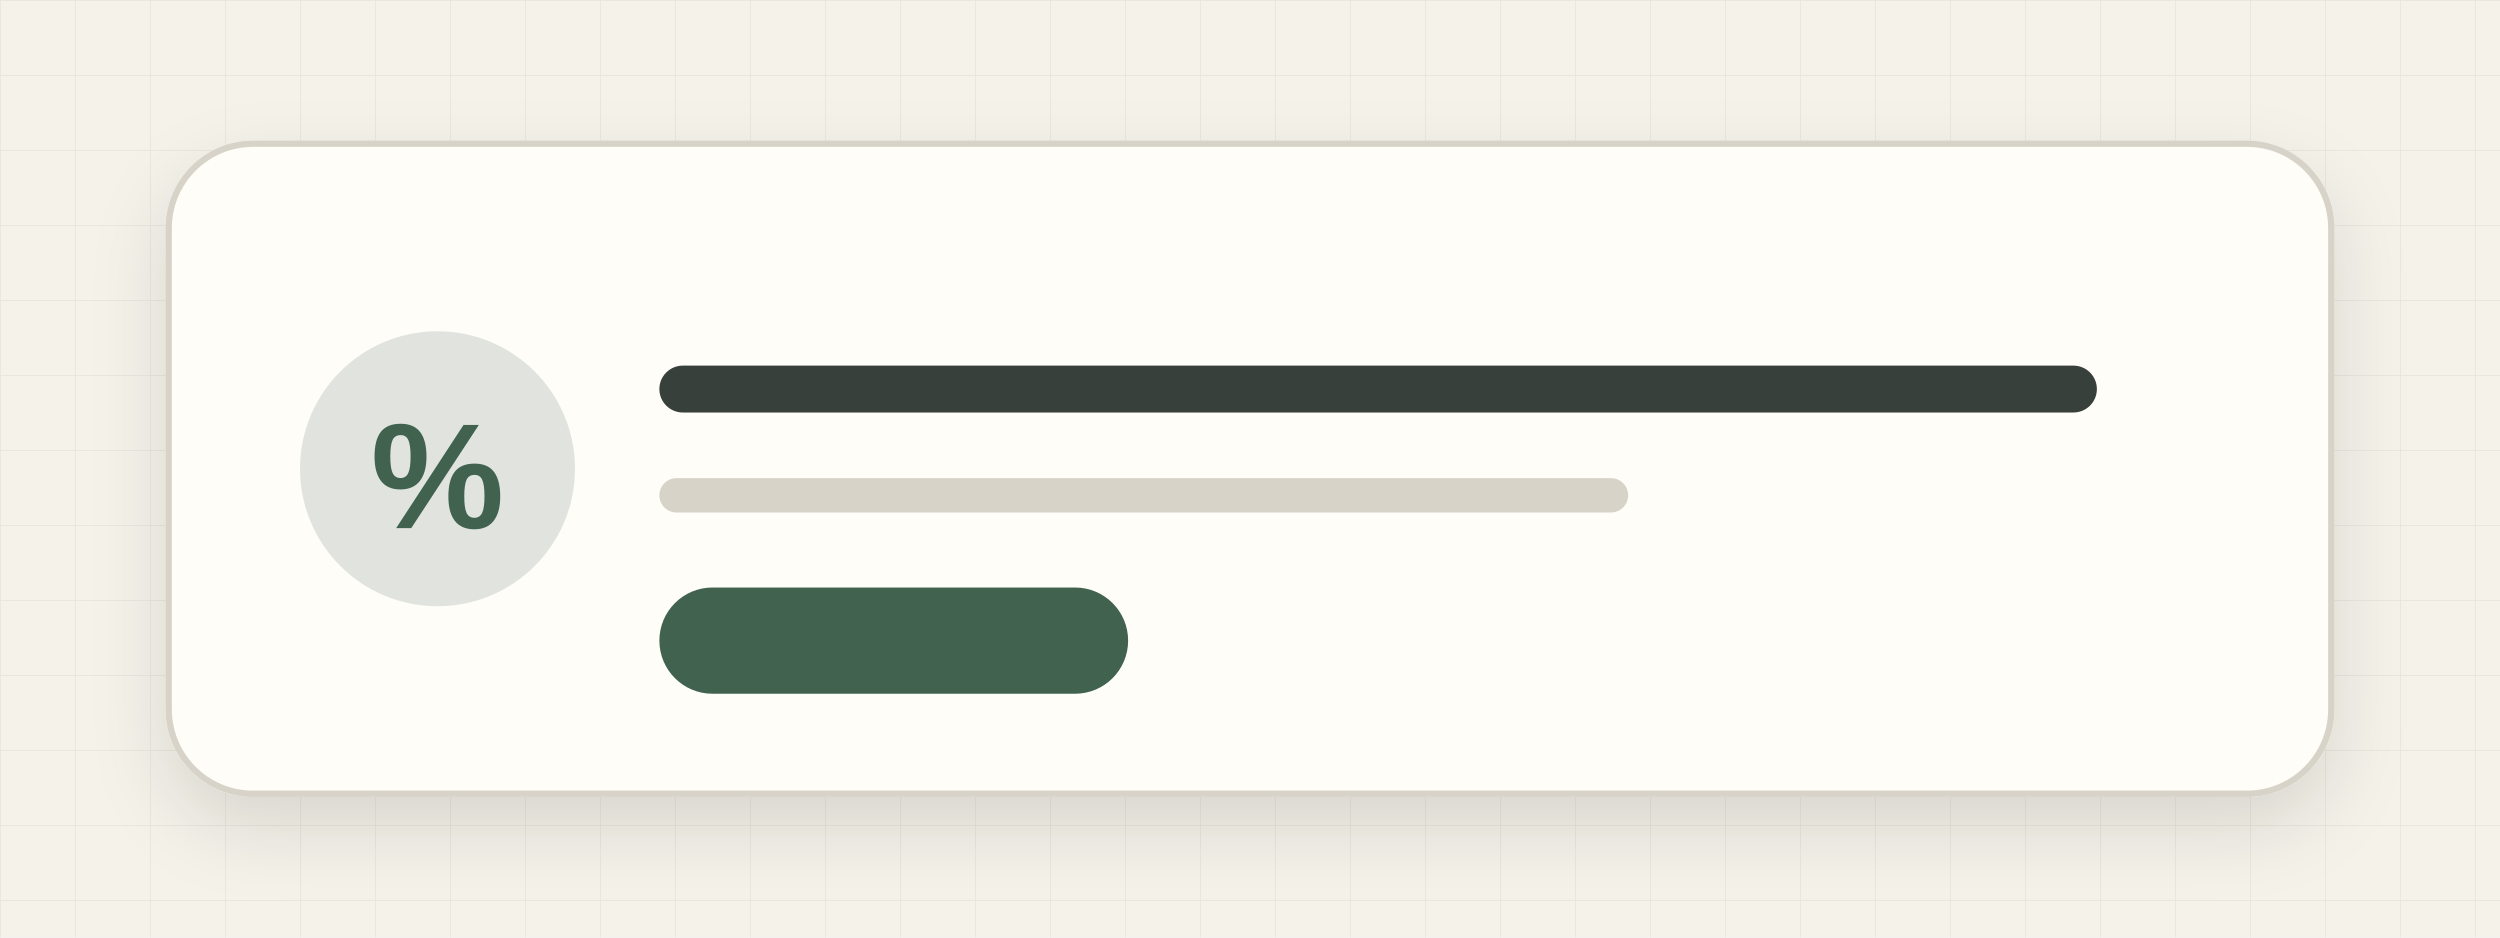
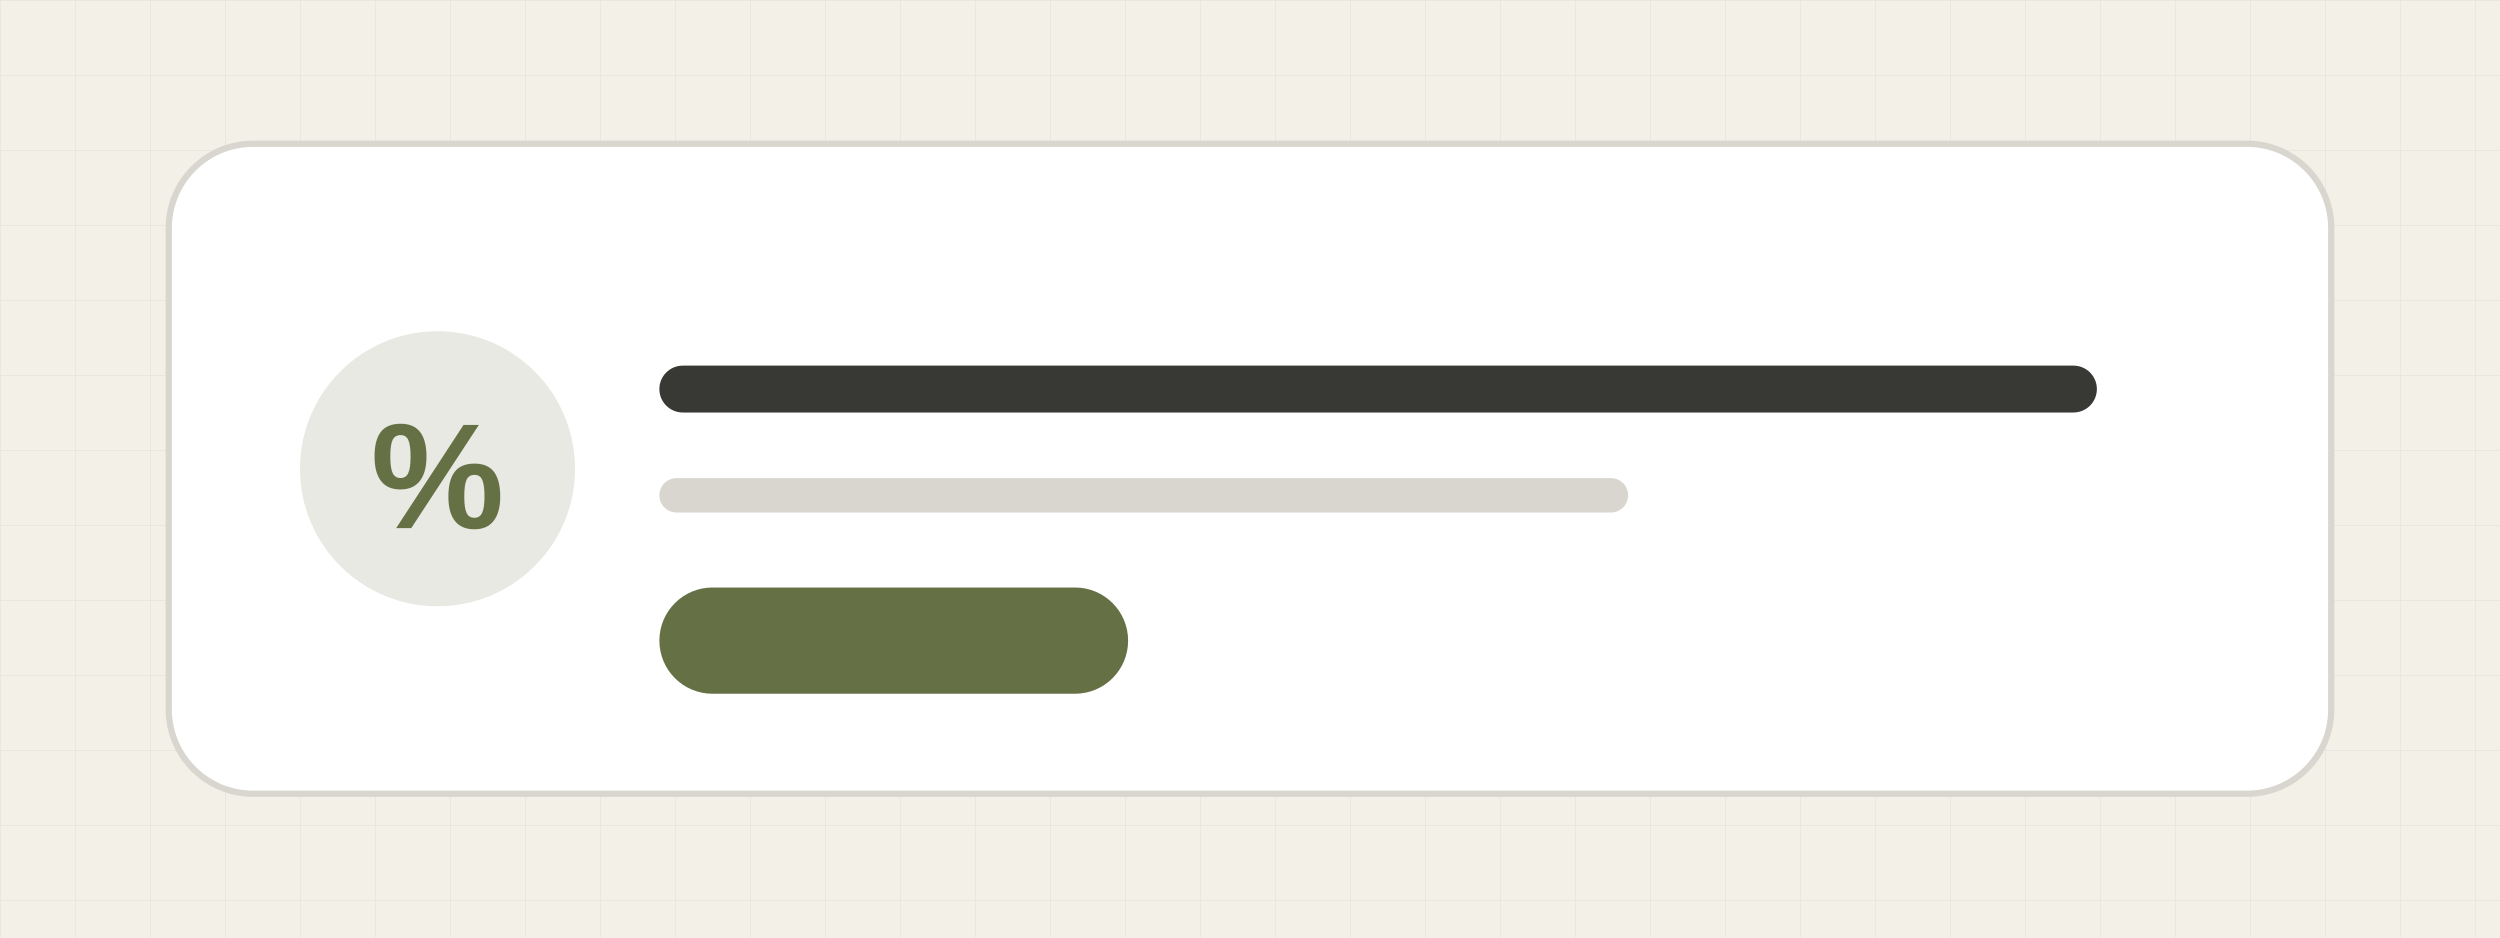
<svg xmlns="http://www.w3.org/2000/svg" width="1600" height="600" viewBox="0 0 1600 600" role="img" aria-label="COMMERCE-001 neutral commerce state">
  <defs>
    <pattern id="grid" width="48" height="48" patternUnits="userSpaceOnUse">
-       <path d="M48 0H0V48" fill="none" stroke="#d8d3c8" stroke-width="1" opacity=".45" />
+       <path d="M48 0H0V48" fill="none" stroke="#d8d6cf" stroke-width="1" opacity=".45" />
    </pattern>
    <filter id="shadow" x="-20%" y="-20%" width="140%" height="160%">
-       <feDropShadow dx="0" dy="20" stdDeviation="24" flood-color="#17201d" flood-opacity=".12" />
+       <feDropShadow dx="0" dy="0" stdDeviation="0" flood-opacity="0" />
    </filter>
  </defs>
-   <rect width="1600" height="600" fill="#f5f2ea" />
+   <rect width="1600" height="600" fill="#f3f0e7" />
  <rect width="1600" height="600" fill="url(#grid)" />
  <g transform="translate(108 92)" filter="url(#shadow)">
-     <rect width="1384" height="416" rx="54" fill="#fffdf8" stroke="#d8d3c8" stroke-width="4" />
-     <circle cx="172" cy="208" r="88" fill="#3f6250" opacity=".16" />
-     <text x="172" y="246" fill="#3f6250" font-family="Arial, 'Noto Sans KR', sans-serif" font-size="96" font-weight="800" text-anchor="middle">%</text>
-     <rect x="314" y="142" width="920" height="30" rx="15" fill="#18201d" opacity=".86" />
-     <rect x="314" y="214" width="620" height="22" rx="11" fill="#d8d3c8" />
-     <rect x="314" y="284" width="300" height="68" rx="34" fill="#3f6250" />
+     <rect width="1384" height="416" rx="54" fill="#ffffff" stroke="#d8d6cf" stroke-width="4" />
+     <circle cx="172" cy="208" r="88" fill="#667045" opacity=".16" />
+     <text x="172" y="246" fill="#667045" font-family="Arial, 'Noto Sans KR', sans-serif" font-size="96" font-weight="800" text-anchor="middle">%</text>
+     <rect x="314" y="142" width="920" height="30" rx="15" fill="#171714" opacity=".86" />
+     <rect x="314" y="214" width="620" height="22" rx="11" fill="#d8d6cf" />
+     <rect x="314" y="284" width="300" height="68" rx="34" fill="#667045" />
  </g>
</svg>
